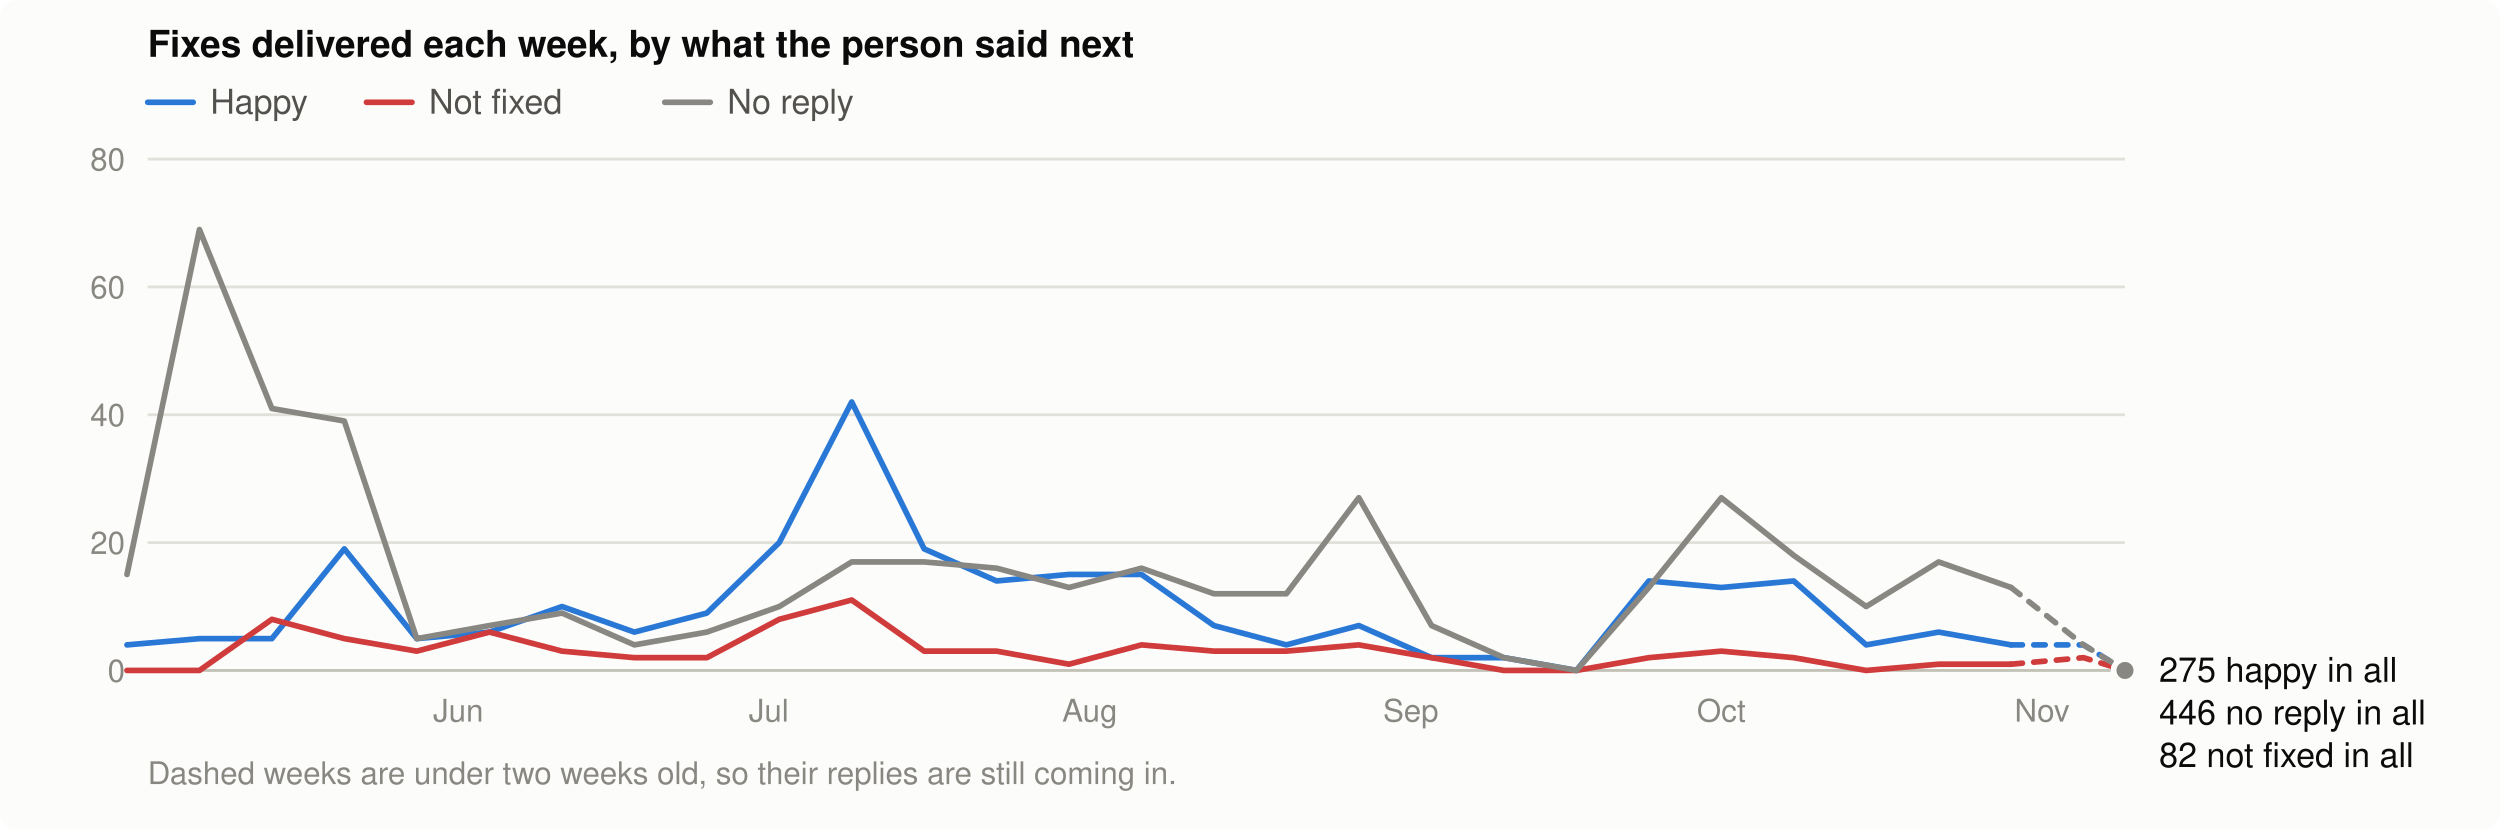
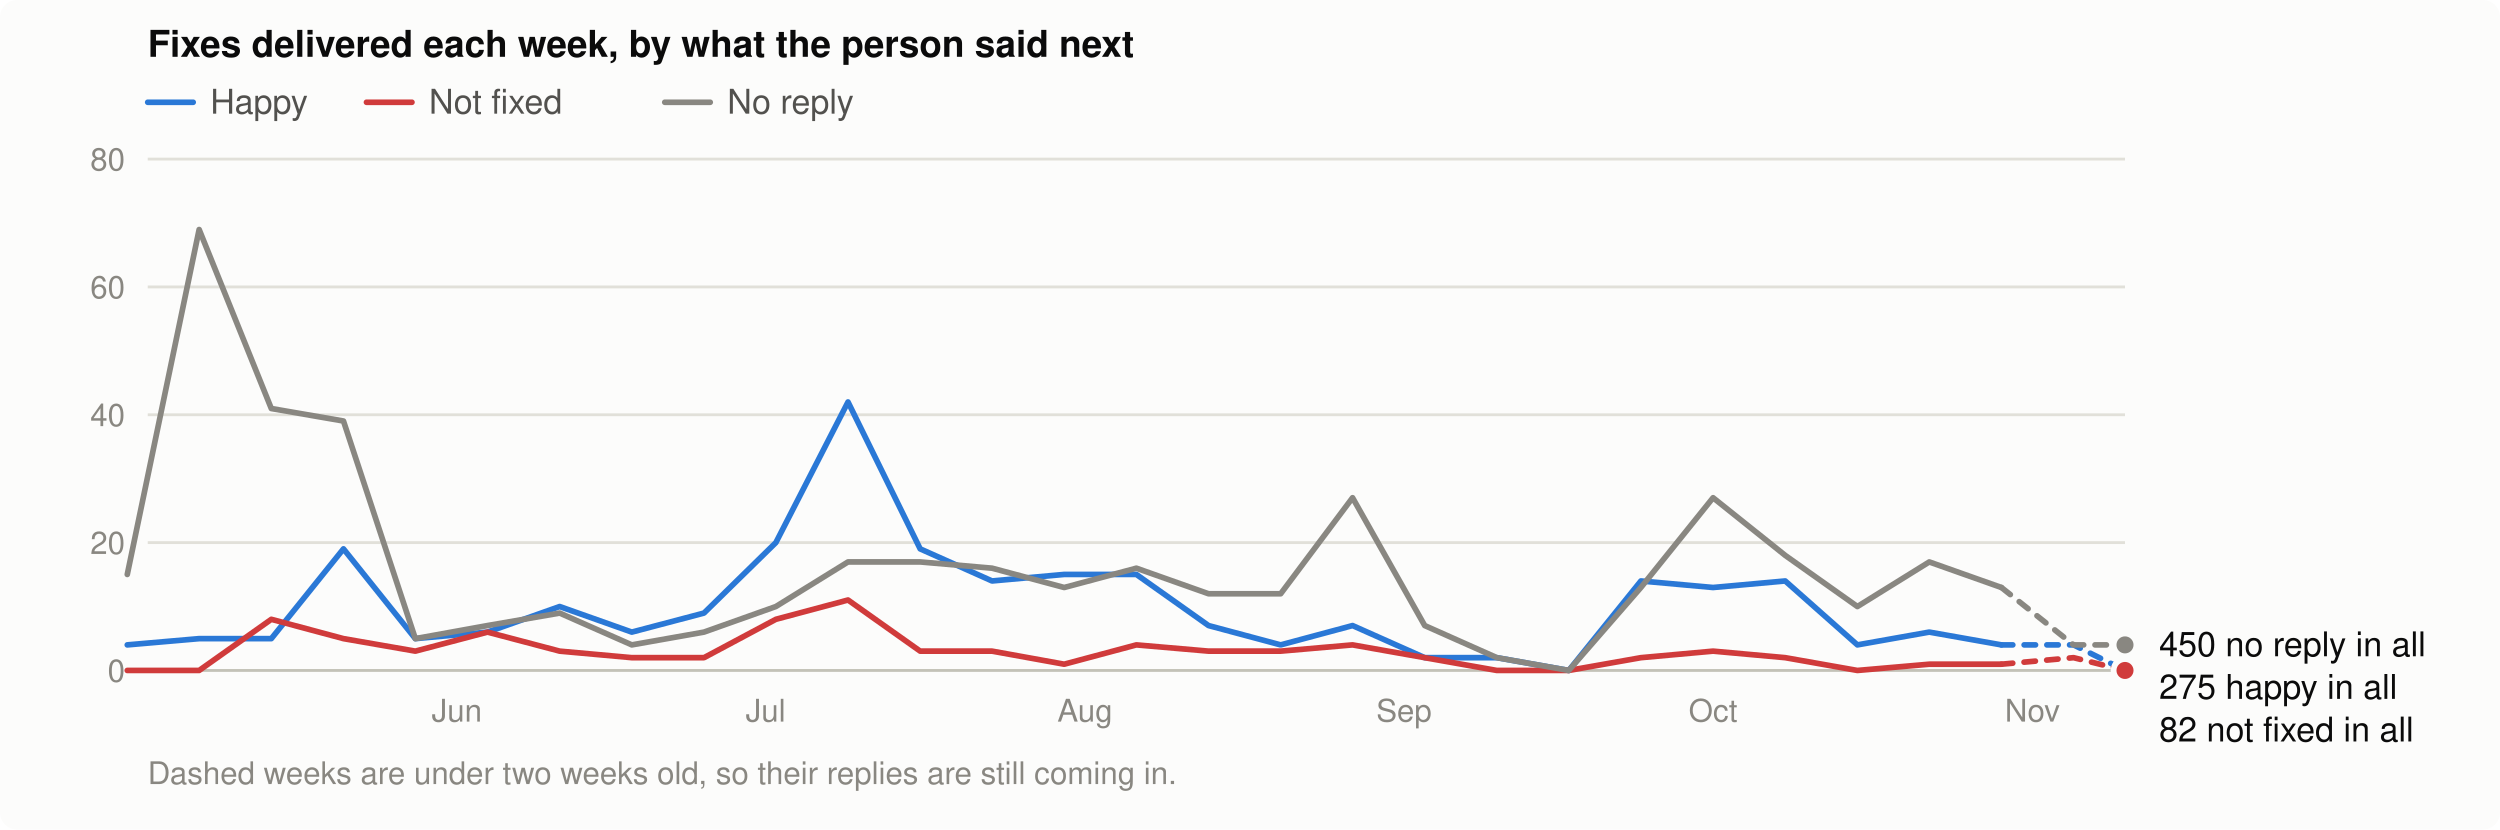
<svg xmlns="http://www.w3.org/2000/svg" width="880" height="292" viewBox="0 0 880 292" role="img" aria-labelledby="t d" font-family="-apple-system, BlinkMacSystemFont, 'Segoe UI', Helvetica, Arial, sans-serif">
  <rect width="100%" height="100%" rx="6" fill="#fcfcfb" />
  <text x="52.0" y="20.0" fill="#0b0b0b" font-size="13" font-weight="600" text-anchor="start">Fixes delivered each week, by what the person said next</text>
  <line x1="52" y1="36" x2="68" y2="36" stroke="#2a78d6" stroke-width="2" stroke-linecap="round" />
  <text x="74.0" y="40.0" fill="#52514e" font-size="12" font-weight="400" text-anchor="start">Happy</text>
  <line x1="129" y1="36" x2="145" y2="36" stroke="#d03b3b" stroke-width="2" stroke-linecap="round" />
  <text x="151.0" y="40.0" fill="#52514e" font-size="12" font-weight="400" text-anchor="start">Not fixed</text>
  <line x1="234" y1="36" x2="250" y2="36" stroke="#898781" stroke-width="2" stroke-linecap="round" />
  <text x="256.0" y="40.0" fill="#52514e" font-size="12" font-weight="400" text-anchor="start">No reply</text>
  <line x1="52" y1="236.0" x2="748" y2="236.0" stroke="#c3c2b7" stroke-width="1" />
  <text x="44.0" y="240.0" fill="#898781" font-size="11" font-weight="400" text-anchor="end">0</text>
  <line x1="52" y1="191.0" x2="748" y2="191.0" stroke="#e1e0d9" stroke-width="1" />
  <text x="44.0" y="195.0" fill="#898781" font-size="11" font-weight="400" text-anchor="end">20</text>
  <line x1="52" y1="146.0" x2="748" y2="146.0" stroke="#e1e0d9" stroke-width="1" />
  <text x="44.0" y="150.0" fill="#898781" font-size="11" font-weight="400" text-anchor="end">40</text>
  <line x1="52" y1="101.0" x2="748" y2="101.0" stroke="#e1e0d9" stroke-width="1" />
  <text x="44.0" y="105.0" fill="#898781" font-size="11" font-weight="400" text-anchor="end">60</text>
  <line x1="52" y1="56.0" x2="748" y2="56.0" stroke="#e1e0d9" stroke-width="1" />
  <text x="44.0" y="60.0" fill="#898781" font-size="11" font-weight="400" text-anchor="end">80</text>
-   <path d="M44.7,227.0 L70.2,224.8 L95.7,224.8 L121.2,193.2 L146.7,224.8 L172.3,222.5 L197.8,213.5 L223.3,222.5 L248.8,215.8 L274.3,191.0 L299.8,141.5 L325.3,193.2 L350.8,204.5 L376.3,202.2 L401.8,202.2 L427.3,220.2 L452.8,227.0 L478.3,220.2 L503.9,231.5 L529.4,231.5 L554.9,236.0 L580.4,204.5 L605.9,206.8 L631.4,204.5 L656.9,227.0 L682.4,222.5 L707.9,227.0" fill="none" stroke="#2a78d6" stroke-width="2" stroke-linejoin="round" stroke-linecap="round" />
-   <path d="M707.9,227.0 L733.4,227.0 L748.0,236.0" fill="none" stroke="#2a78d6" stroke-width="2" stroke-linejoin="round" stroke-linecap="round" stroke-dasharray="4 4" />
+   <path d="M44.8,227.0 L70.1,224.8 L95.5,224.8 L120.9,193.2 L146.2,224.8 L171.6,222.5 L197.0,213.5 L222.4,222.5 L247.8,215.8 L273.1,191.0 L298.5,141.5 L323.9,193.2 L349.2,204.5 L374.6,202.2 L400.0,202.2 L425.4,220.2 L450.8,227.0 L476.1,220.2 L501.5,231.5 L526.9,231.5 L552.2,236.0 L577.6,204.5 L603.0,206.8 L628.4,204.5 L653.8,227.0 L679.1,222.5 L704.5,227.0" fill="none" stroke="#2a78d6" stroke-width="2" stroke-linejoin="round" stroke-linecap="round" />
+   <path d="M704.5,227.0 L729.9,227.0 L748.0,236.0" fill="none" stroke="#2a78d6" stroke-width="2" stroke-linejoin="round" stroke-linecap="round" stroke-dasharray="4 4" />
  <circle cx="748.0" cy="236.0" r="4" fill="#2a78d6" stroke="#fcfcfb" stroke-width="2" />
-   <path d="M44.7,236.0 L70.2,236.0 L95.7,218.0 L121.2,224.8 L146.7,229.2 L172.3,222.5 L197.8,229.2 L223.3,231.5 L248.8,231.5 L274.3,218.0 L299.8,211.2 L325.3,229.2 L350.8,229.2 L376.3,233.8 L401.8,227.0 L427.3,229.2 L452.8,229.2 L478.3,227.0 L503.9,231.5 L529.4,236.0 L554.9,236.0 L580.4,231.5 L605.9,229.2 L631.4,231.5 L656.9,236.0 L682.4,233.8 L707.9,233.8" fill="none" stroke="#d03b3b" stroke-width="2" stroke-linejoin="round" stroke-linecap="round" />
-   <path d="M707.9,233.8 L733.4,231.5 L748.0,236.0" fill="none" stroke="#d03b3b" stroke-width="2" stroke-linejoin="round" stroke-linecap="round" stroke-dasharray="4 4" />
+   <path d="M44.8,236.0 L70.1,236.0 L95.5,218.0 L120.9,224.8 L146.2,229.2 L171.6,222.5 L197.0,229.2 L222.4,231.5 L247.8,231.5 L273.1,218.0 L298.5,211.2 L323.9,229.2 L349.2,229.2 L374.6,233.8 L400.0,227.0 L425.4,229.2 L450.8,229.2 L476.1,227.0 L501.5,231.5 L526.9,236.0 L552.2,236.0 L577.6,231.5 L603.0,229.2 L628.4,231.5 L653.8,236.0 L679.1,233.8 L704.5,233.8" fill="none" stroke="#d03b3b" stroke-width="2" stroke-linejoin="round" stroke-linecap="round" />
+   <path d="M704.5,233.8 L729.9,231.5 L748.0,236.0" fill="none" stroke="#d03b3b" stroke-width="2" stroke-linejoin="round" stroke-linecap="round" stroke-dasharray="4 4" />
  <circle cx="748.0" cy="236.0" r="4" fill="#d03b3b" stroke="#fcfcfb" stroke-width="2" />
-   <path d="M44.7,202.2 L70.2,80.8 L95.7,143.8 L121.2,148.2 L146.7,224.8 L172.3,220.2 L197.8,215.8 L223.3,227.0 L248.8,222.5 L274.3,213.5 L299.8,197.8 L325.3,197.8 L350.8,200.0 L376.3,206.8 L401.8,200.0 L427.3,209.0 L452.8,209.0 L478.3,175.2 L503.9,220.2 L529.4,231.5 L554.9,236.0 L580.4,206.8 L605.9,175.2 L631.4,195.5 L656.9,213.5 L682.4,197.8 L707.9,206.8" fill="none" stroke="#898781" stroke-width="2" stroke-linejoin="round" stroke-linecap="round" />
-   <path d="M707.9,206.8 L733.4,227.0 L748.0,236.0" fill="none" stroke="#898781" stroke-width="2" stroke-linejoin="round" stroke-linecap="round" stroke-dasharray="4 4" />
-   <circle cx="748.0" cy="236.0" r="4" fill="#898781" stroke="#fcfcfb" stroke-width="2" />
-   <text x="760.0" y="240.0" fill="#0b0b0b" font-size="12" font-weight="400" text-anchor="start">275 happy in all</text>
-   <text x="760.0" y="255.0" fill="#0b0b0b" font-size="12" font-weight="400" text-anchor="start">446 no reply in all</text>
-   <text x="760.0" y="270.0" fill="#0b0b0b" font-size="12" font-weight="400" text-anchor="start">82 not fixed in all</text>
-   <text x="161.3" y="254.0" fill="#898781" font-size="11" font-weight="400" text-anchor="middle">Jun</text>
-   <text x="270.6" y="254.0" fill="#898781" font-size="11" font-weight="400" text-anchor="middle">Jul</text>
-   <text x="383.6" y="254.0" fill="#898781" font-size="11" font-weight="400" text-anchor="middle">Aug</text>
-   <text x="496.6" y="254.0" fill="#898781" font-size="11" font-weight="400" text-anchor="middle">Sep</text>
-   <text x="605.9" y="254.0" fill="#898781" font-size="11" font-weight="400" text-anchor="middle">Oct</text>
-   <text x="718.8" y="254.0" fill="#898781" font-size="11" font-weight="400" text-anchor="middle">Nov</text>
+   <path d="M44.8,202.2 L70.1,80.8 L95.5,143.8 L120.9,148.2 L146.2,224.8 L171.6,220.2 L197.0,215.8 L222.4,227.0 L247.8,222.5 L273.1,213.5 L298.5,197.8 L323.9,197.8 L349.2,200.0 L374.6,206.8 L400.0,200.0 L425.4,209.0 L450.8,209.0 L476.1,175.2 L501.5,220.2 L526.9,231.5 L552.2,236.0 L577.6,206.8 L603.0,175.2 L628.4,195.5 L653.8,213.5 L679.1,197.8 L704.5,206.8" fill="none" stroke="#898781" stroke-width="2" stroke-linejoin="round" stroke-linecap="round" />
+   <path d="M704.5,206.8 L729.9,227.0 L748.0,227.0" fill="none" stroke="#898781" stroke-width="2" stroke-linejoin="round" stroke-linecap="round" stroke-dasharray="4 4" />
+   <circle cx="748.0" cy="227.0" r="4" fill="#898781" stroke="#fcfcfb" stroke-width="2" />
+   <text x="760.0" y="231.0" fill="#0b0b0b" font-size="12" font-weight="400" text-anchor="start">450 no reply in all</text>
+   <text x="760.0" y="246.0" fill="#0b0b0b" font-size="12" font-weight="400" text-anchor="start">275 happy in all</text>
+   <text x="760.0" y="261.0" fill="#0b0b0b" font-size="12" font-weight="400" text-anchor="start">82 not fixed in all</text>
+   <text x="160.8" y="254.0" fill="#898781" font-size="11" font-weight="400" text-anchor="middle">Jun</text>
+   <text x="269.5" y="254.0" fill="#898781" font-size="11" font-weight="400" text-anchor="middle">Jul</text>
+   <text x="381.9" y="254.0" fill="#898781" font-size="11" font-weight="400" text-anchor="middle">Aug</text>
+   <text x="494.2" y="254.0" fill="#898781" font-size="11" font-weight="400" text-anchor="middle">Sep</text>
+   <text x="603.0" y="254.0" fill="#898781" font-size="11" font-weight="400" text-anchor="middle">Oct</text>
+   <text x="715.4" y="254.0" fill="#898781" font-size="11" font-weight="400" text-anchor="middle">Nov</text>
  <text x="52.0" y="276.0" fill="#898781" font-size="11" font-weight="400" text-anchor="start">Dashed weeks are under two weeks old, so their replies are still coming in.</text>
</svg>
